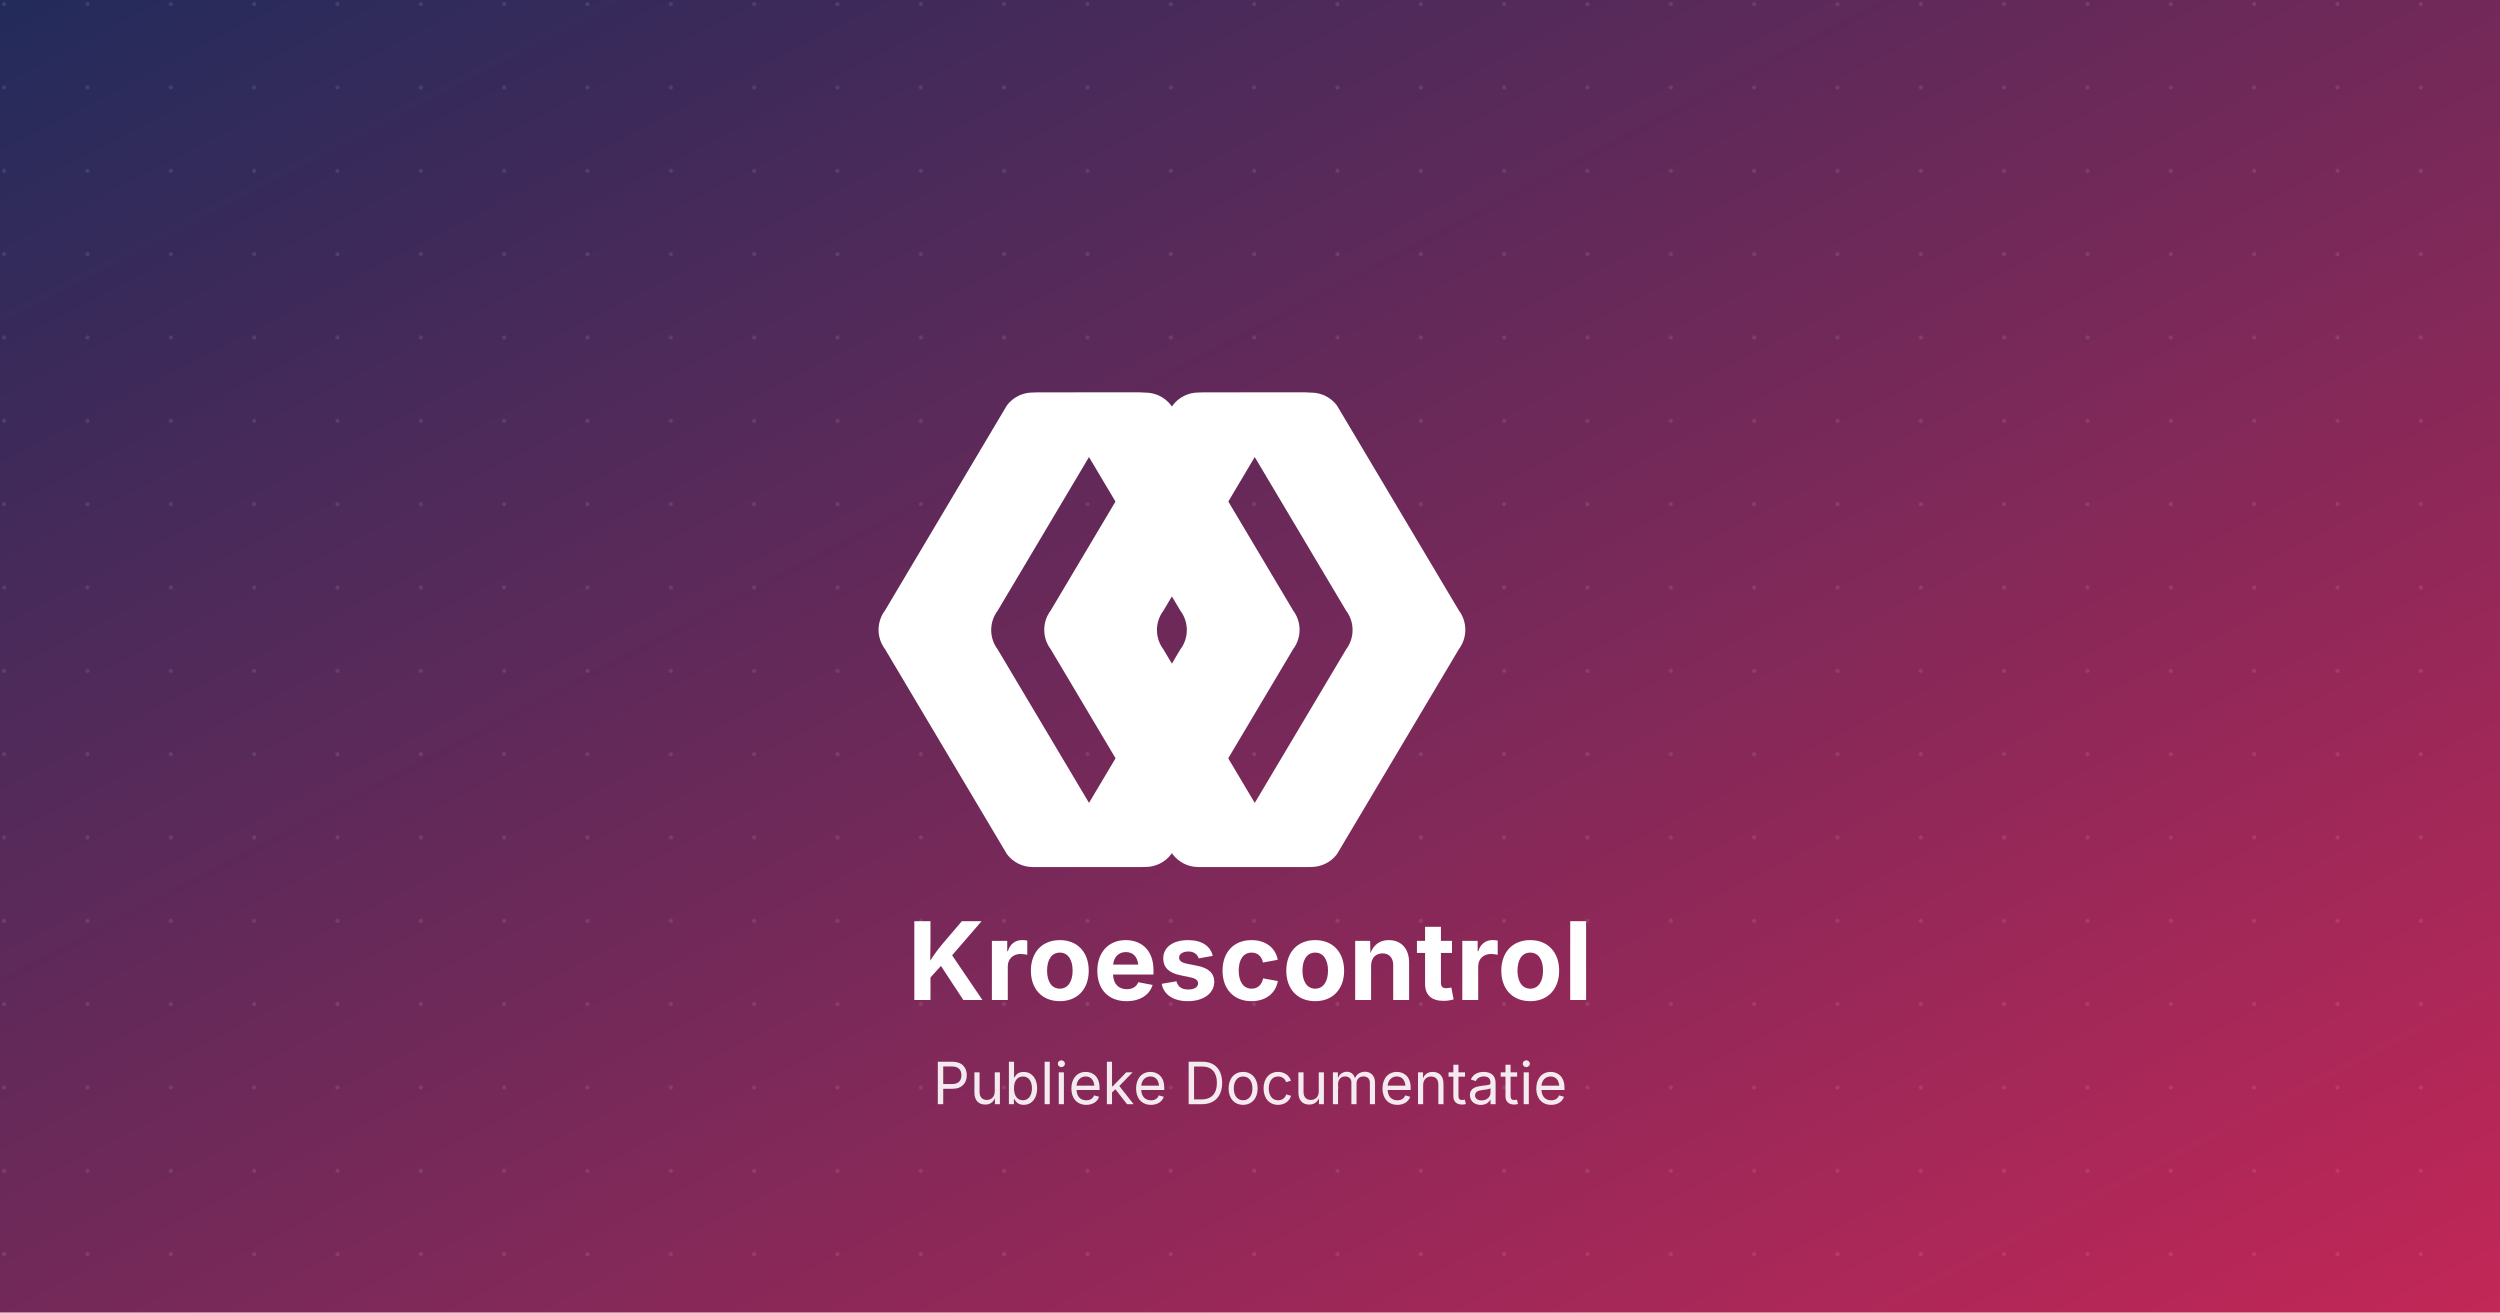
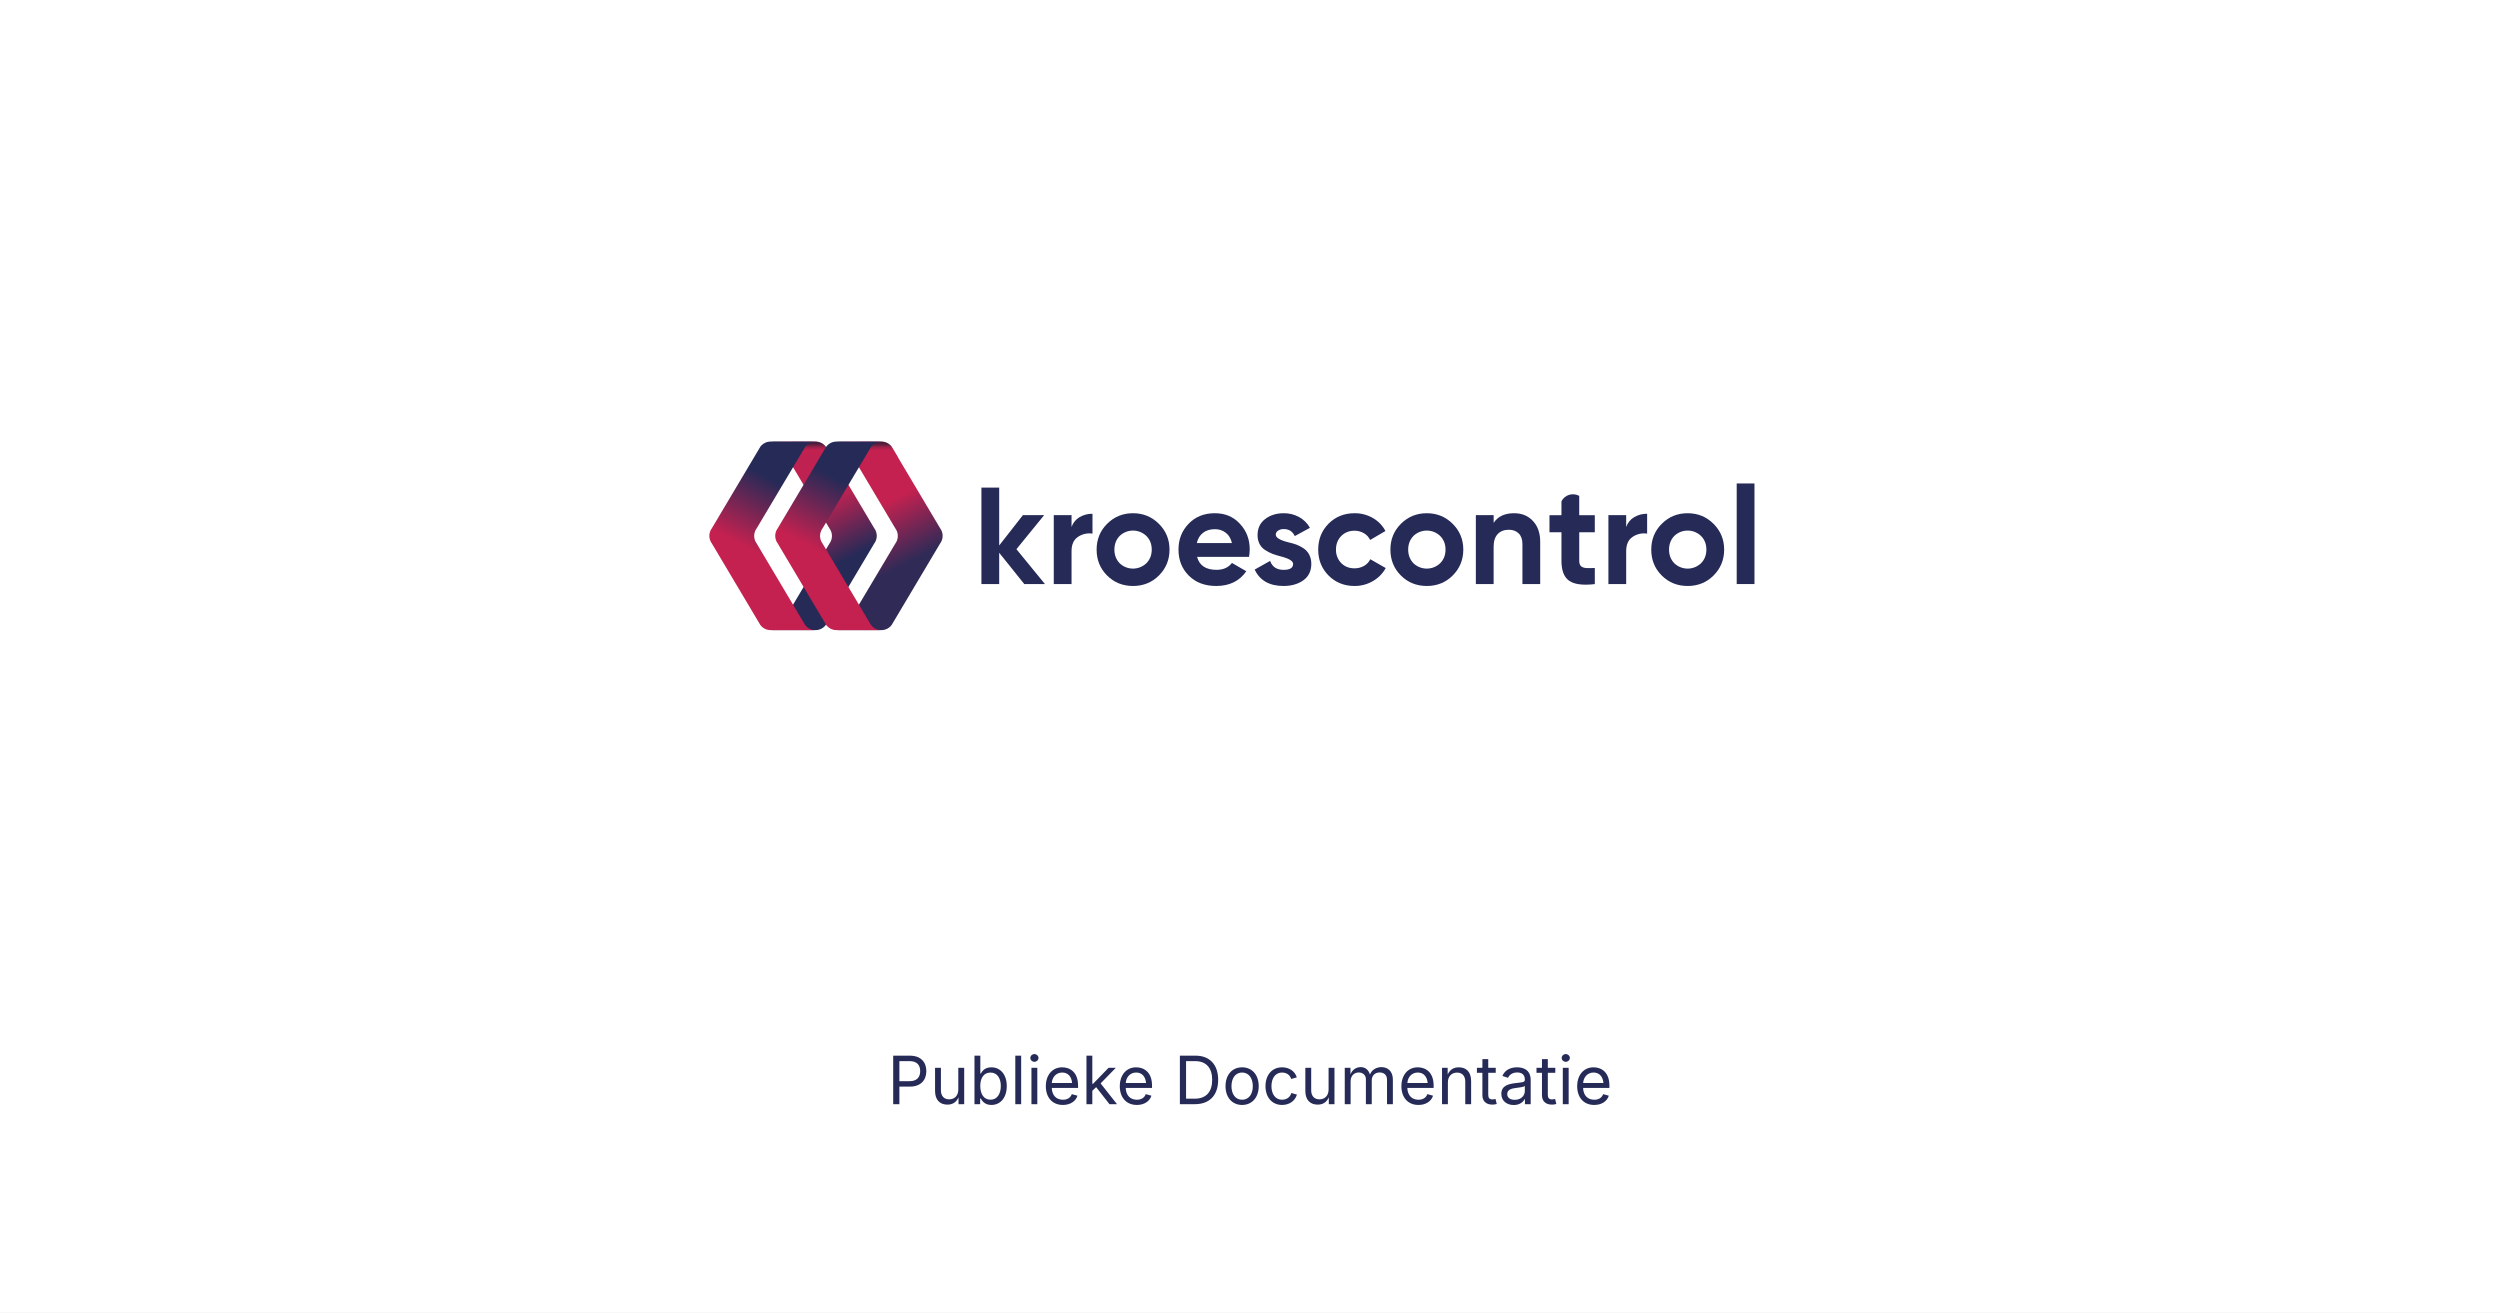
- <svg xmlns="http://www.w3.org/2000/svg" width="1200" height="630" viewBox="0 0 1200 630">
+ <svg xmlns="http://www.w3.org/2000/svg" xmlns:xlink="http://www.w3.org/1999/xlink" width="1200" height="630" viewBox="0 0 1200 630">
+   <rect width="1200" height="630" fill="#FFFFFF" />
  <defs>
-     <linearGradient id="bgGradient" x1="0%" y1="0%" x2="100%" y2="100%">
-       <stop offset="0%" style="stop-color:#222b5b;stop-opacity:1" />
-       <stop offset="100%" style="stop-color:#c22757;stop-opacity:1" />
+     <linearGradient id="logoGrad1" x1="257.08" y1="270.87" x2="302.81" y2="356.89" gradientUnits="userSpaceOnUse">
+       <stop offset="0" stop-color="#bf2251" />
+       <stop offset="1" stop-color="#252a57" />
    </linearGradient>
-     <pattern id="dotPattern" x="0" y="0" width="40" height="40" patternUnits="userSpaceOnUse">
-       <circle cx="2" cy="2" r="1" fill="white" opacity="0.1" />
-     </pattern>
+     <linearGradient id="logoGrad2" x1="296.95" y1="151.44" x2="296.95" y2="177.47" gradientUnits="userSpaceOnUse">
+       <stop offset="0.13" stop-color="#151d34" stop-opacity="0.7" />
+       <stop offset="0.18" stop-color="#381e3a" stop-opacity="0.72" />
+       <stop offset="0.26" stop-color="#6a1f42" stop-opacity="0.75" />
+       <stop offset="0.34" stop-color="#912048" stop-opacity="0.77" />
+       <stop offset="0.42" stop-color="#ad204c" stop-opacity="0.79" />
+       <stop offset="0.49" stop-color="#be214f" stop-opacity="0.8" />
+       <stop offset="0.55" stop-color="#c42150" stop-opacity="0.8" />
+     </linearGradient>
+     <linearGradient id="logoGrad3" x1="228.18" y1="337.13" x2="281.1" y2="237.61" gradientUnits="userSpaceOnUse">
+       <stop offset="0" stop-color="#c42150" />
+       <stop offset="1" stop-color="#252a57" />
+     </linearGradient>
+     <linearGradient id="logoGrad4" x1="359.08" y1="270.87" x2="404.81" y2="356.89" gradientUnits="userSpaceOnUse">
+       <stop offset="0" stop-color="#c42150" />
+       <stop offset="1" stop-color="#302a57" />
+     </linearGradient>
+     <linearGradient id="logoGrad5" x1="398.95" y1="151.44" x2="398.95" y2="177.47" xlink:href="#logoGrad2" />
+     <linearGradient id="logoGrad6" x1="330.18" y1="337.13" x2="383.1" y2="237.61" xlink:href="#logoGrad3" />
  </defs>
-   <rect width="1200" height="630" fill="url(#bgGradient)" />
-   <rect width="1200" height="630" fill="url(#dotPattern)" />
-   <g transform="translate(410, 180) scale(0.78)">
-     <path d="M270.12,168.73l-75,126.12a19.83,19.83,0,0,1-15.85,7.9h-67.4A19.75,19.75,0,0,0,125.67,295l18.85-31.68,56.2-94.44a19.83,19.83,0,0,0,0-23.88l-56.2-94.48L125.67,18.79a19.83,19.83,0,0,0-15.84-7.9l34.69-.05,10.48,0,24.23,0a19.86,19.86,0,0,1,15.85,7.9l8.19,13.76,66.86,112.41A19.85,19.85,0,0,1,270.12,168.73Z" fill="#fff" />
-     <path d="M179.23,10.78a20,20,0,0,0-15.86,8L88.32,145a19.85,19.85,0,0,0,0,23.88L163.37,295a19.75,19.75,0,0,0,13.84,7.79h-67.4A19.83,19.83,0,0,1,94,294.85l-75-126.12a19.87,19.87,0,0,1,0-23.88L94,18.68a19.86,19.86,0,0,1,15.85-7.9Z" fill="#fff" />
-     <path d="M372.12,168.73l-75,126.12a19.83,19.83,0,0,1-15.85,7.9h-67.4A19.75,19.75,0,0,0,227.67,295l18.85-31.68,56.2-94.44a19.83,19.83,0,0,0,0-23.88l-56.2-94.48L227.67,18.79a19.83,19.83,0,0,0-15.84-7.9l34.69-.05,10.48,0,24.23,0a19.86,19.86,0,0,1,15.85,7.9l8.19,13.76,66.86,112.41A19.85,19.85,0,0,1,372.12,168.73Z" fill="#fff" />
-     <path d="M281.23,10.78a20,20,0,0,0-15.86,8L190.32,145a19.85,19.85,0,0,0,0,23.88L265.37,295a19.75,19.75,0,0,0,13.84,7.79h-67.4a19.83,19.83,0,0,1-15.85-7.9l-75-126.12a19.87,19.87,0,0,1,0-23.88L196,18.68a19.86,19.86,0,0,1,15.85-7.9Z" fill="#fff" />
+   <g transform="translate(300, 165) scale(0.31)">
+     <path d="M385.84,309.4l-75,126.12a19.83,19.83,0,0,1-15.85,7.9h-67.4a19.75,19.75,0,0,0,13.84-7.79L260.24,404l56.2-94.44a19.83,19.83,0,0,0,0-23.88l-56.2-94.48-18.85-31.69a19.83,19.83,0,0,0-15.84-7.9l34.69-.05,10.48,0,24.23,0a19.86,19.86,0,0,1,15.85,7.9L319,173.11l66.86,112.41A19.85,19.85,0,0,1,385.84,309.4Z" fill="url(#logoGrad1)" />
+     <path d="M321.56,177.47c-1.36-2.16-10.49-8.78-20.87-8.9l-28.34.42,3.74-9.54c3.74-5,12.63-8,18.86-8a19.86,19.86,0,0,1,15.85,7.9Z" fill="url(#logoGrad2)" />
+     <path d="M295,151.45a20,20,0,0,0-15.86,8L204,285.63a19.85,19.85,0,0,0,0,23.88l75,126.12a19.75,19.75,0,0,0,13.84,7.79h-67.4a19.83,19.83,0,0,1-15.85-7.9l-75-126.12a19.87,19.87,0,0,1,0-23.88l75.05-126.17a19.86,19.86,0,0,1,15.85-7.9Z" fill="url(#logoGrad3)" />
+     <path d="M487.84,309.4l-75,126.12a19.83,19.83,0,0,1-15.85,7.9h-67.4a19.75,19.75,0,0,0,13.84-7.79L362.24,404l56.2-94.44a19.83,19.83,0,0,0,0-23.88l-56.2-94.48-18.85-31.69a19.83,19.83,0,0,0-15.84-7.9l34.69-.05,10.48,0,24.23,0a19.86,19.86,0,0,1,15.85,7.9L421,173.11l66.86,112.41A19.85,19.85,0,0,1,487.84,309.4Z" fill="url(#logoGrad4)" />
+     <path d="M423.56,177.47c-1.36-2.16-10.49-8.78-20.87-8.9l-28.34.42,2.74-9.54c3.74-5,13.63-8,19.86-8a19.86,19.86,0,0,1,15.85,7.9Z" fill="url(#logoGrad5)" />
+     <path d="M397,151.45a20,20,0,0,0-15.86,8L306,285.63a19.85,19.85,0,0,0,0,23.88l75,126.12a19.75,19.75,0,0,0,13.84,7.79h-67.4a19.83,19.83,0,0,1-15.85-7.9l-75-126.12a19.87,19.87,0,0,1,0-23.88l75.05-126.17a19.86,19.86,0,0,1,15.85-7.9Z" fill="url(#logoGrad6)" />
+     <path d="M606.07,318.09l44.17,54h-32L579.4,323.64v48.44H551.88V222.72H579.4v89.61l36.7-46.94H649Z" fill="#252a57" />
+     <path d="M691.42,265.39v18.35a28.4,28.4,0,0,1,12.38-15.25,38.26,38.26,0,0,1,20.05-5.23V294a31.28,31.28,0,0,0-22.61,5.12q-9.82,6.61-9.82,22v51H663.9V265.39Z" fill="#252a57" />
+     <path d="M826.69,358.85q-16.22,16.22-40.11,16.21t-40.11-16.21q-16.22-16.22-16.22-40.11,0-23.69,16.22-39.9,16.42-16.44,40.11-16.43t40.11,16.43q16.44,16.43,16.43,39.9Q843.12,342.41,826.69,358.85Zm-60.81-19a29.91,29.91,0,0,0,41.4,0q8.31-8.33,8.32-21.12t-8.32-21.13a29.91,29.91,0,0,0-41.4,0q-8.1,8.53-8.1,21.13T765.88,339.86Z" fill="#252a57" />
+     <path d="M966.24,330H885.8q5.33,20.07,30.08,20.06,15.78,0,23.9-10.67L962,352.23q-15.79,22.84-46.52,22.83-26.46,0-42.46-16t-16-40.32q0-23.89,15.79-40.12,15.57-16.22,40.54-16.21,23.68,0,38.62,16.21,15.36,16.22,15.36,40.12A77.23,77.23,0,0,1,966.24,330Zm-80.87-21.33h54.41q-2.35-10.45-9.5-16a26.85,26.85,0,0,0-17-5.55q-11.1,0-18.35,5.65T885.37,308.71Z" fill="#252a57" />
+     <path d="M1007.63,295.69q0,6.84,19.41,11.74a94.9,94.9,0,0,1,12.38,3.52,54,54,0,0,1,11.2,5.76,26.05,26.05,0,0,1,8.86,9.92,30.75,30.75,0,0,1,3.2,14.3q0,16.43-12.38,25.39-12.37,8.74-30.51,8.74-32.87,0-44.81-25.39l23.9-13.44q4.9,13.88,20.91,13.87,14.73,0,14.72-9.17,0-6.84-19.41-11.74-7.26-1.92-12.38-3.84a62.92,62.92,0,0,1-11.09-5.65,24.84,24.84,0,0,1-9.07-9.61,29.1,29.1,0,0,1-3.1-13.76q0-15.78,11.53-24.75,11.73-9.16,29-9.17a48.37,48.37,0,0,1,23.69,5.86A42.93,42.93,0,0,1,1060.54,285l-23.47,12.81Q1032,286.94,1020,286.94a15.1,15.1,0,0,0-8.85,2.46A7.39,7.39,0,0,0,1007.63,295.69Z" fill="#252a57" />
+     <path d="M1129.68,375.06q-24.12,0-40.33-16.21-16-16.22-16-40.11t16-40.12q16.22-16.22,40.33-16.21a55.34,55.34,0,0,1,28.37,7.46,49.73,49.73,0,0,1,19.42,20.06l-23.68,13.87a24.19,24.19,0,0,0-9.71-10.46,28.22,28.22,0,0,0-14.62-3.84q-12.37,0-20.48,8.22t-8.11,21a29.2,29.2,0,0,0,8.11,20.91q8.12,8.1,20.48,8.1a29.25,29.25,0,0,0,14.83-3.73,23.5,23.5,0,0,0,9.71-10.35l23.9,13.66a52.15,52.15,0,0,1-20,20.27A55.55,55.55,0,0,1,1129.68,375.06Z" fill="#252a57" />
+     <path d="M1281.59,358.85q-16.21,16.22-40.11,16.21t-40.11-16.21q-16.21-16.22-16.22-40.11,0-23.69,16.22-39.9,16.43-16.44,40.11-16.43t40.11,16.43q16.44,16.43,16.43,39.9Q1298,342.41,1281.59,358.85Zm-60.81-19a29.91,29.91,0,0,0,41.4,0q8.33-8.33,8.32-21.12t-8.32-21.13a29.91,29.91,0,0,0-41.4,0q-8.1,8.53-8.1,21.13T1220.78,339.86Z" fill="#252a57" />
+     <path d="M1376.75,262.41q17.71,0,28.81,11.73,11.52,12,11.52,32.43v65.51h-27.52V310q0-10.46-5.66-16.22T1368.43,288q-10.87,0-17.17,6.72t-6.3,19.74v57.61h-27.52V265.39H1345v11.95Q1354.77,262.41,1376.75,262.41Z" fill="#252a57" />
+     <path d="M1550.22,265.39v18.35a28.4,28.4,0,0,1,12.38-15.25,38.26,38.26,0,0,1,20.05-5.23V294a31.32,31.32,0,0,0-22.62,5.12q-9.81,6.61-9.81,22v51H1522.7V265.39Z" fill="#252a57" />
+     <path d="M1685.49,358.85q-16.21,16.22-40.11,16.21t-40.11-16.21q-16.23-16.22-16.22-40.11,0-23.69,16.22-39.9,16.43-16.44,40.11-16.43t40.11,16.43q16.42,16.43,16.43,39.9Q1701.92,342.41,1685.49,358.85Zm-60.81-19a29.91,29.91,0,0,0,41.4,0q8.31-8.33,8.32-21.12t-8.32-21.13a29.91,29.91,0,0,0-41.4,0q-8.12,8.53-8.11,21.13T1624.68,339.86Z" fill="#252a57" />
+     <path d="M1748.86,372.08h-27.52V216.32h27.52Z" fill="#252a57" />
+     <path d="M1477.53,291.91v44.38q0,5.55,2.78,8.11c1.84,1.71,4.55,2.67,8.1,2.88a119.07,119.07,0,0,0,13.23-.11v25q-27.95,3.19-39.79-5.23T1450,336.29V291.91h-18.56V265.45H1450V243.9a19.93,19.93,0,0,1,27.51-8.32h0v29.87h24.11v26.46Z" fill="#252a57" />
  </g>
-   <text x="600" y="480" font-family="system-ui, -apple-system, sans-serif" font-size="52" font-weight="700" fill="white" text-anchor="middle" style="text-shadow: 0 4px 12px rgba(0,0,0,0.3)">
-     Kroescontrol
-   </text>
-   <text x="600" y="530" font-family="system-ui, -apple-system, sans-serif" font-size="28" fill="rgba(255,255,255,0.9)" text-anchor="middle">
+   <text x="600" y="530" font-family="system-ui, -apple-system, sans-serif" font-size="32" font-weight="400" fill="#252a57" text-anchor="middle">
    Publieke Documentatie
  </text>
</svg>
